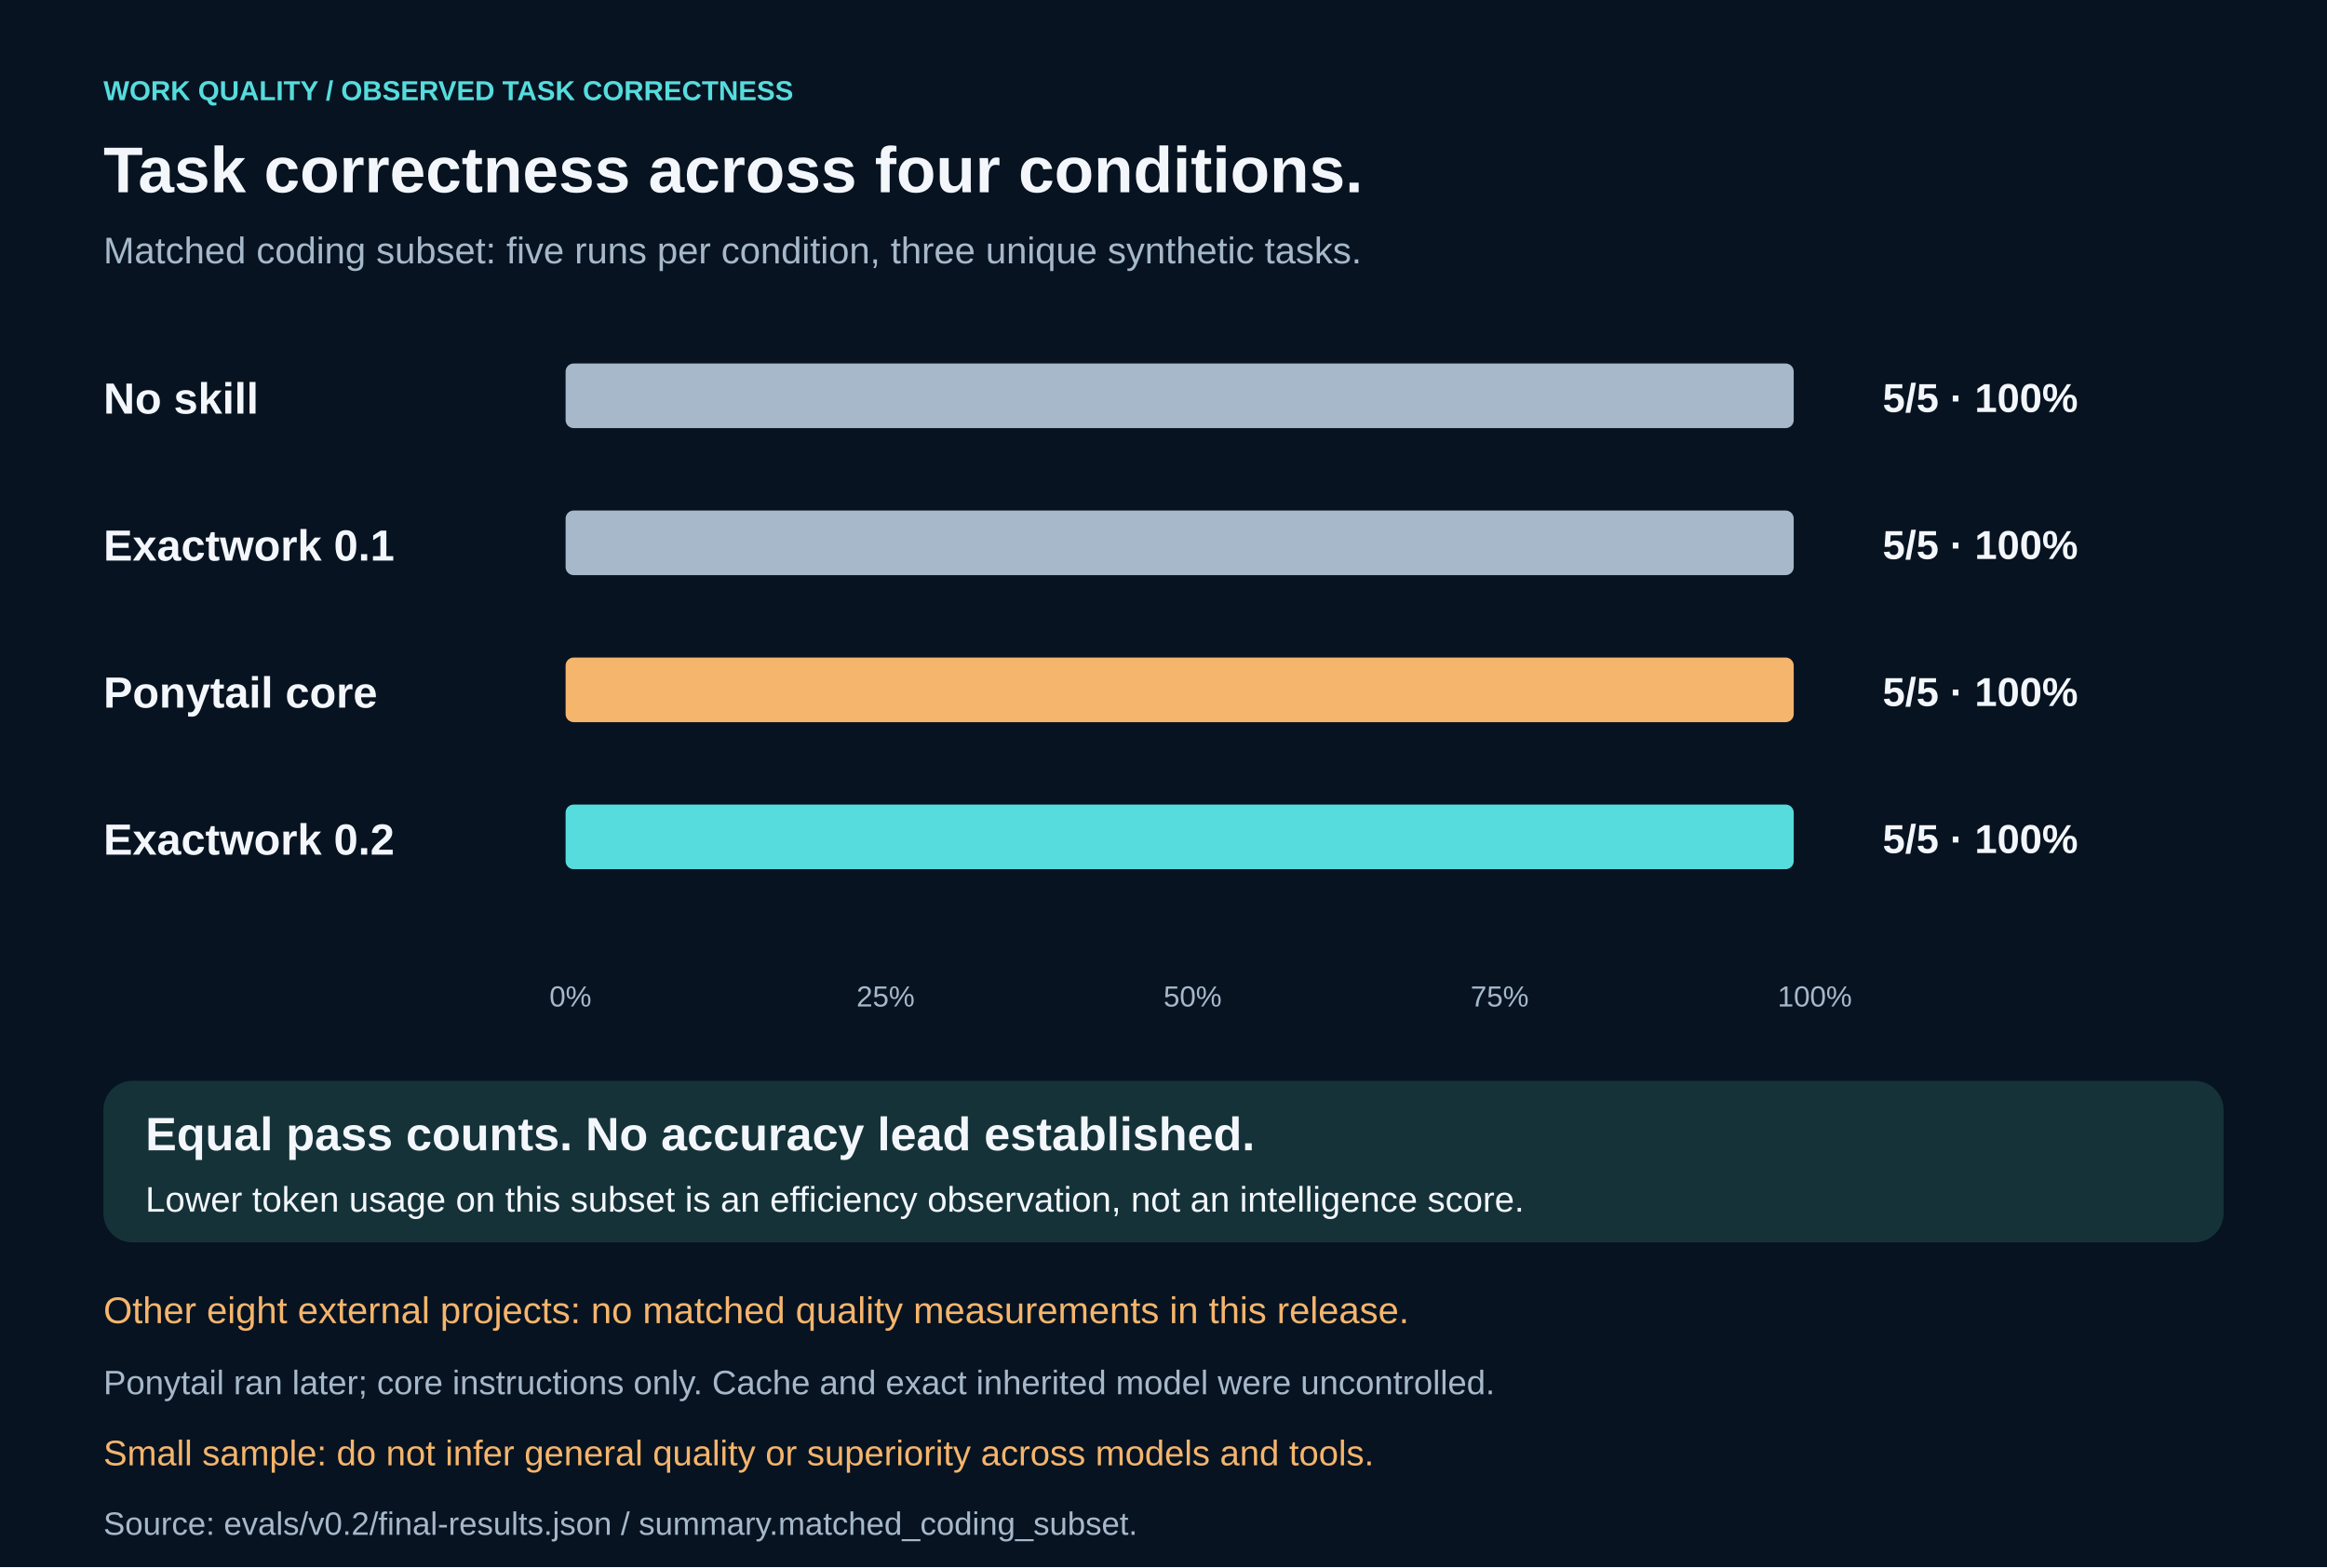
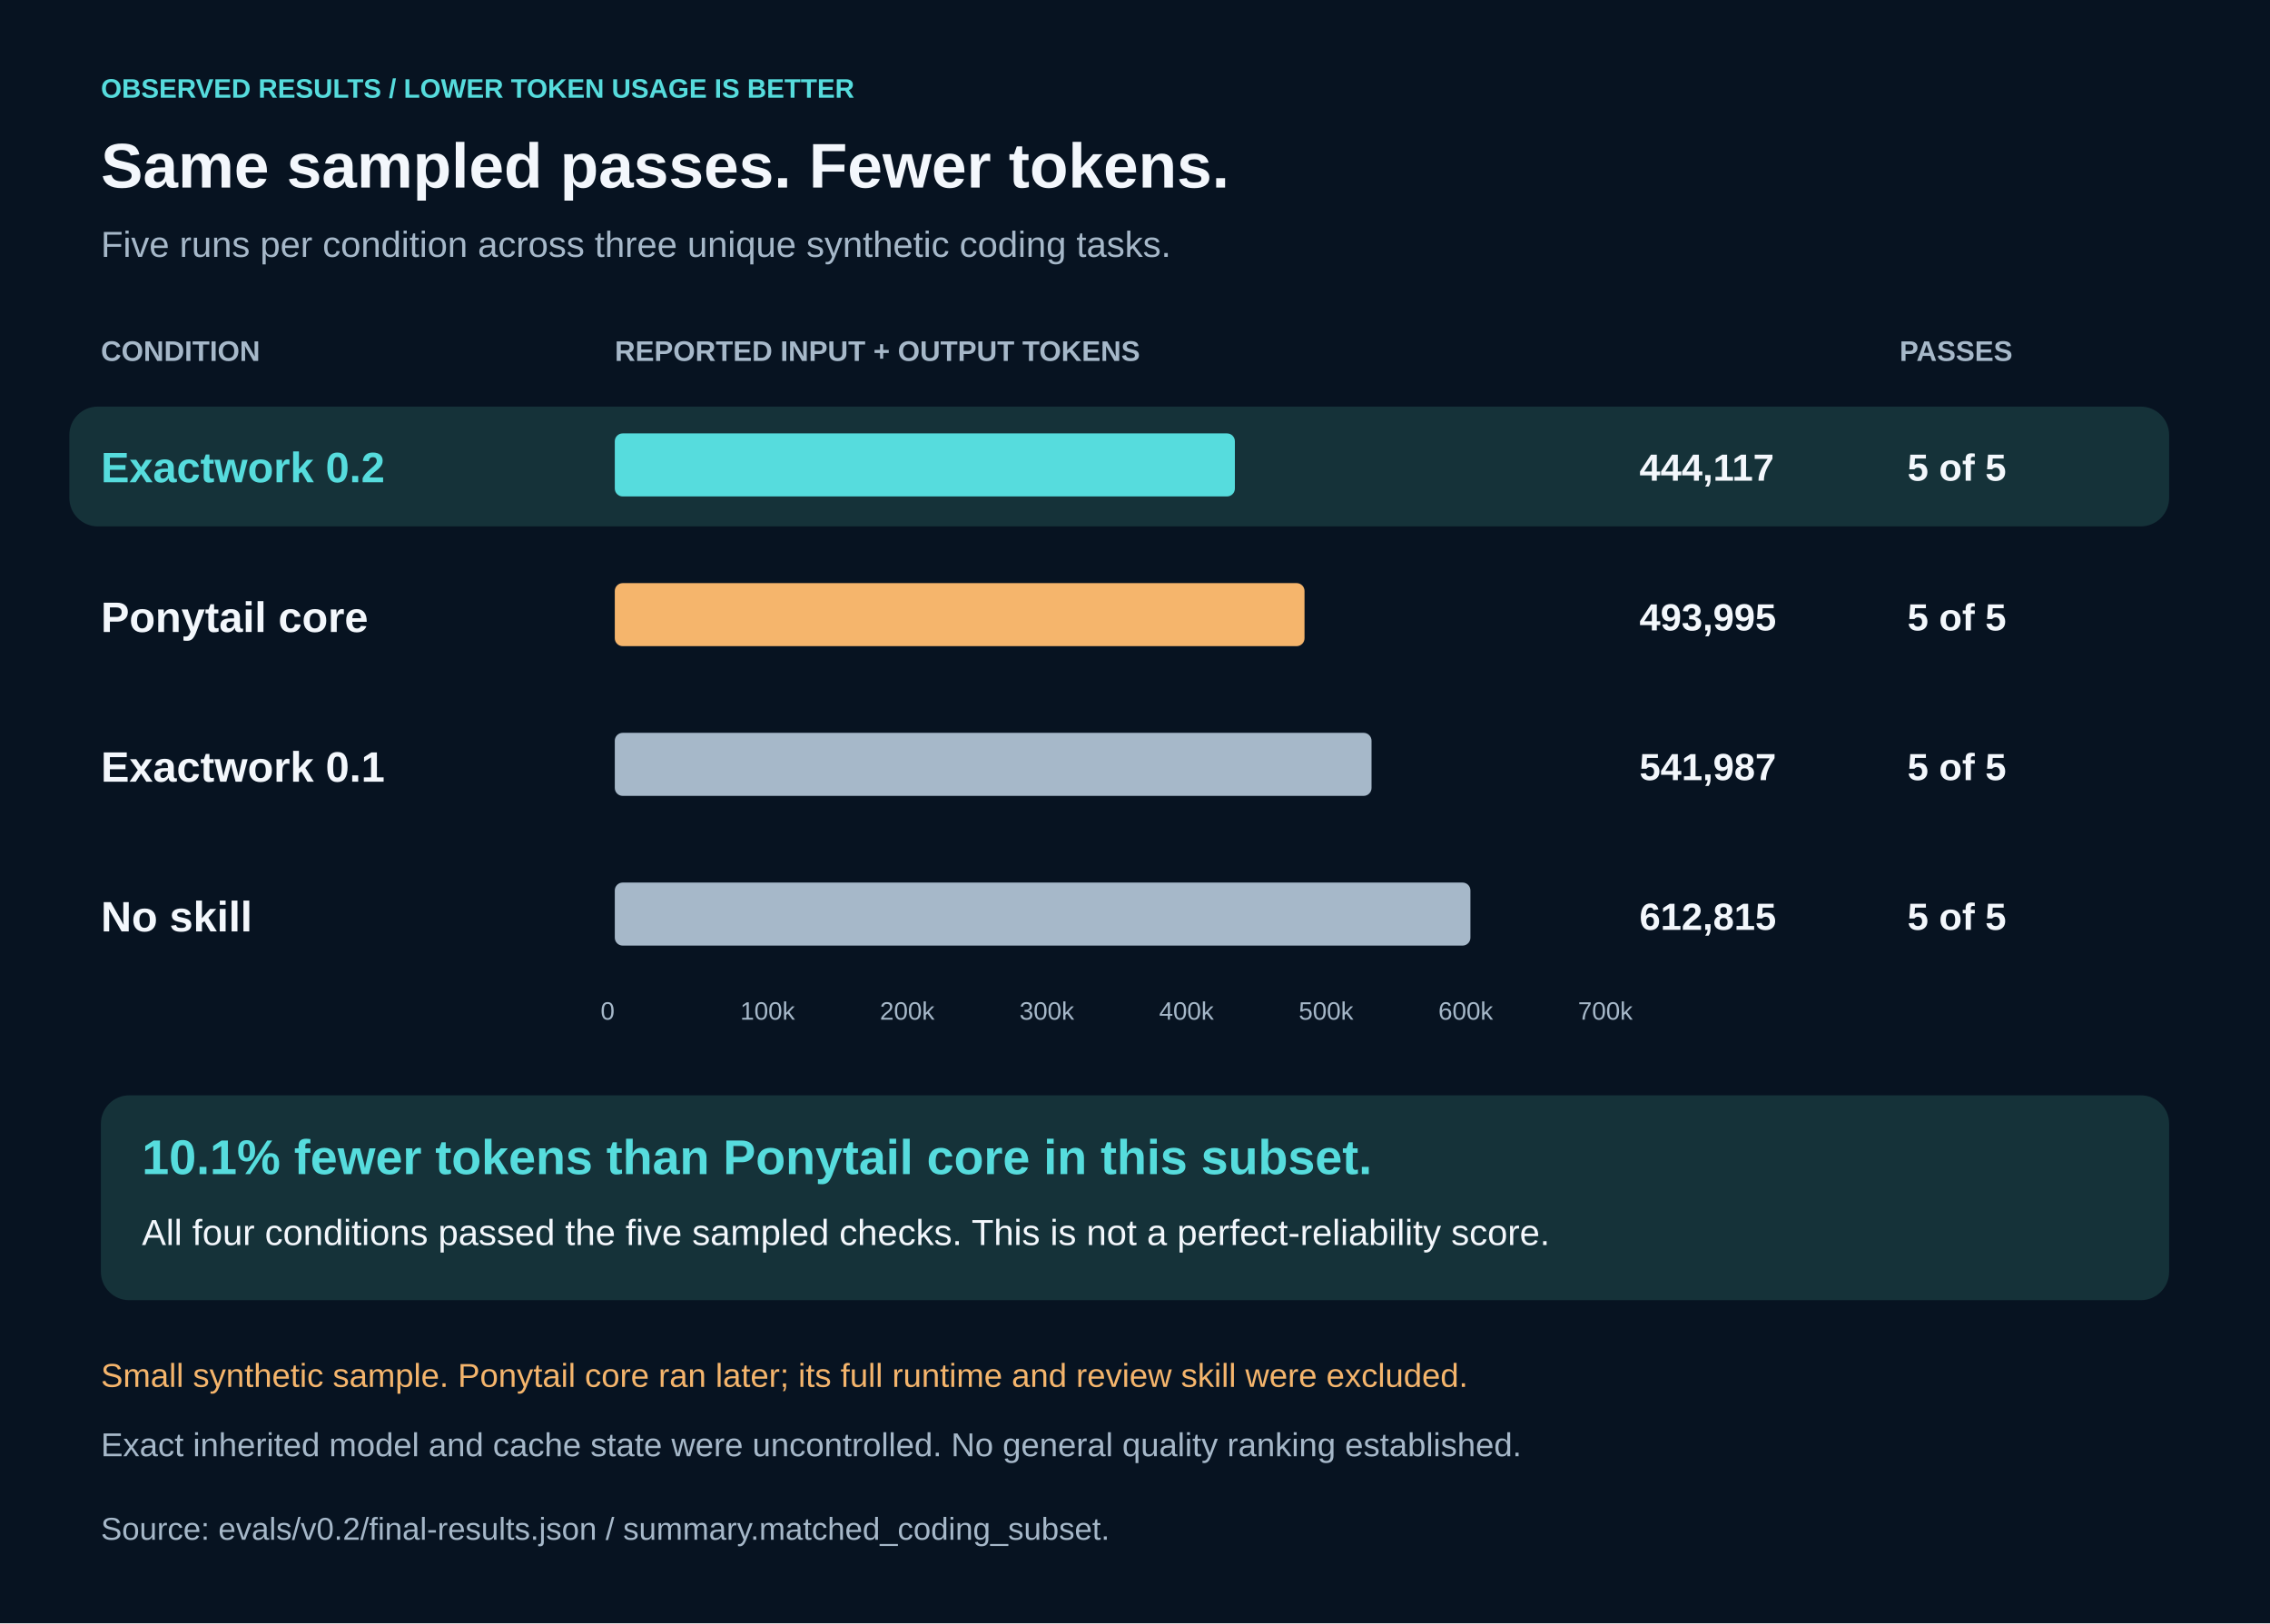
- <svg xmlns="http://www.w3.org/2000/svg" width="1440" height="970" viewBox="0 0 1440 970" role="img" aria-labelledby="title desc">
-   <rect width="1440" height="970" fill="#071321" />
-   <text x="64" y="62" fill="#56DCDD" font-family="Segoe UI, Arial, sans-serif" font-size="17" font-weight="700">WORK QUALITY / OBSERVED TASK CORRECTNESS</text>
-   <text x="64" y="119" fill="#F3F7FC" font-family="Segoe UI, Arial, sans-serif" font-size="40" font-weight="700">Task correctness across four conditions.</text>
-   <text x="64" y="163" fill="#A6B8C9" font-family="Segoe UI, Arial, sans-serif" font-size="23" font-weight="400">Matched coding subset: five runs per condition, three unique synthetic tasks.</text>
-   <text x="64" y="256" fill="#F3F7FC" font-family="Segoe UI, Arial, sans-serif" font-size="27" font-weight="700">No skill</text>
-   <rect x="350" y="225" width="760.0" height="40" rx="5" fill="#A6B8C9" />
-   <text x="1165" y="255" fill="#F3F7FC" font-family="Segoe UI, Arial, sans-serif" font-size="25" font-weight="700">5/5 · 100%</text>
-   <text x="64" y="347" fill="#F3F7FC" font-family="Segoe UI, Arial, sans-serif" font-size="27" font-weight="700">Exactwork 0.1</text>
-   <rect x="350" y="316" width="760.0" height="40" rx="5" fill="#A6B8C9" />
-   <text x="1165" y="346" fill="#F3F7FC" font-family="Segoe UI, Arial, sans-serif" font-size="25" font-weight="700">5/5 · 100%</text>
-   <text x="64" y="438" fill="#F3F7FC" font-family="Segoe UI, Arial, sans-serif" font-size="27" font-weight="700">Ponytail core</text>
-   <rect x="350" y="407" width="760.0" height="40" rx="5" fill="#F5B56C" />
-   <text x="1165" y="437" fill="#F3F7FC" font-family="Segoe UI, Arial, sans-serif" font-size="25" font-weight="700">5/5 · 100%</text>
-   <text x="64" y="529" fill="#F3F7FC" font-family="Segoe UI, Arial, sans-serif" font-size="27" font-weight="700">Exactwork 0.2</text>
-   <rect x="350" y="498" width="760.0" height="40" rx="5" fill="#56DCDD" />
-   <text x="1165" y="528" fill="#F3F7FC" font-family="Segoe UI, Arial, sans-serif" font-size="25" font-weight="700">5/5 · 100%</text>
-   <text x="340.0" y="623" fill="#A6B8C9" font-family="Segoe UI, Arial, sans-serif" font-size="18" font-weight="400">0%</text>
-   <text x="530.0" y="623" fill="#A6B8C9" font-family="Segoe UI, Arial, sans-serif" font-size="18" font-weight="400">25%</text>
-   <text x="720.0" y="623" fill="#A6B8C9" font-family="Segoe UI, Arial, sans-serif" font-size="18" font-weight="400">50%</text>
-   <text x="910.0" y="623" fill="#A6B8C9" font-family="Segoe UI, Arial, sans-serif" font-size="18" font-weight="400">75%</text>
-   <text x="1100.0" y="623" fill="#A6B8C9" font-family="Segoe UI, Arial, sans-serif" font-size="18" font-weight="400">100%</text>
-   <rect x="64" y="669" width="1312" height="100" rx="18" fill="#153239" />
-   <text x="90" y="712" fill="#F3F7FC" font-family="Segoe UI, Arial, sans-serif" font-size="29" font-weight="700">Equal pass counts. No accuracy lead established.</text>
-   <text x="90" y="750" fill="#F3F7FC" font-family="Segoe UI, Arial, sans-serif" font-size="22" font-weight="400">Lower token usage on this subset is an efficiency observation, not an intelligence score.</text>
-   <text x="64" y="819" fill="#F5B56C" font-family="Segoe UI, Arial, sans-serif" font-size="23" font-weight="400">Other eight external projects: no matched quality measurements in this release.</text>
-   <text x="64" y="863" fill="#A6B8C9" font-family="Segoe UI, Arial, sans-serif" font-size="21" font-weight="400">Ponytail ran later; core instructions only. Cache and exact inherited model were uncontrolled.</text>
-   <text x="64" y="907" fill="#F5B56C" font-family="Segoe UI, Arial, sans-serif" font-size="22" font-weight="400">Small sample: do not infer general quality or superiority across models and tools.</text>
-   <text x="64" y="950" fill="#A6B8C9" font-family="Segoe UI, Arial, sans-serif" font-size="20" font-weight="400">Source: evals/v0.2/final-results.json / summary.matched_coding_subset.</text>
+ <svg xmlns="http://www.w3.org/2000/svg" width="1440" height="1030" viewBox="0 0 1440 1030" role="img" aria-labelledby="title desc">
+   <rect width="1440" height="1030" fill="#071321" />
+   <text x="64" y="62" fill="#56DCDD" font-family="Segoe UI, Arial, sans-serif" font-size="17" font-weight="700">OBSERVED RESULTS / LOWER TOKEN USAGE IS BETTER</text>
+   <text x="64" y="119" fill="#F3F7FC" font-family="Segoe UI, Arial, sans-serif" font-size="40" font-weight="700">Same sampled passes. Fewer tokens.</text>
+   <text x="64" y="163" fill="#A6B8C9" font-family="Segoe UI, Arial, sans-serif" font-size="23" font-weight="400">Five runs per condition across three unique synthetic coding tasks.</text>
+   <text x="64" y="229" fill="#A6B8C9" font-family="Segoe UI, Arial, sans-serif" font-size="18" font-weight="700">CONDITION</text>
+   <text x="390" y="229" fill="#A6B8C9" font-family="Segoe UI, Arial, sans-serif" font-size="18" font-weight="700">REPORTED INPUT + OUTPUT TOKENS</text>
+   <text x="1205" y="229" fill="#A6B8C9" font-family="Segoe UI, Arial, sans-serif" font-size="18" font-weight="700">PASSES</text>
+   <rect x="44" y="258" width="1332" height="76" rx="18" fill="#153239" />
+   <text x="64" y="306" fill="#56DCDD" font-family="Segoe UI, Arial, sans-serif" font-size="27" font-weight="700">Exactwork 0.2</text>
+   <rect x="390" y="275" width="393.361" height="40" rx="5" fill="#56DCDD" />
+   <text x="1040" y="305" fill="#F3F7FC" font-family="Segoe UI, Arial, sans-serif" font-size="24" font-weight="700">444,117</text>
+   <text x="1210" y="305" fill="#F3F7FC" font-family="Segoe UI, Arial, sans-serif" font-size="24" font-weight="700">5 of 5</text>
+   <text x="64" y="401" fill="#F3F7FC" font-family="Segoe UI, Arial, sans-serif" font-size="27" font-weight="700">Ponytail core</text>
+   <rect x="390" y="370" width="437.538" height="40" rx="5" fill="#F5B56C" />
+   <text x="1040" y="400" fill="#F3F7FC" font-family="Segoe UI, Arial, sans-serif" font-size="24" font-weight="700">493,995</text>
+   <text x="1210" y="400" fill="#F3F7FC" font-family="Segoe UI, Arial, sans-serif" font-size="24" font-weight="700">5 of 5</text>
+   <text x="64" y="496" fill="#F3F7FC" font-family="Segoe UI, Arial, sans-serif" font-size="27" font-weight="700">Exactwork 0.1</text>
+   <rect x="390" y="465" width="480.046" height="40" rx="5" fill="#A6B8C9" />
+   <text x="1040" y="495" fill="#F3F7FC" font-family="Segoe UI, Arial, sans-serif" font-size="24" font-weight="700">541,987</text>
+   <text x="1210" y="495" fill="#F3F7FC" font-family="Segoe UI, Arial, sans-serif" font-size="24" font-weight="700">5 of 5</text>
+   <text x="64" y="591" fill="#F3F7FC" font-family="Segoe UI, Arial, sans-serif" font-size="27" font-weight="700">No skill</text>
+   <rect x="390" y="560" width="542.779" height="40" rx="5" fill="#A6B8C9" />
+   <text x="1040" y="590" fill="#F3F7FC" font-family="Segoe UI, Arial, sans-serif" font-size="24" font-weight="700">612,815</text>
+   <text x="1210" y="590" fill="#F3F7FC" font-family="Segoe UI, Arial, sans-serif" font-size="24" font-weight="700">5 of 5</text>
+   <text x="381.0" y="647" fill="#A6B8C9" font-family="Segoe UI, Arial, sans-serif" font-size="16" font-weight="400">0</text>
+   <text x="469.571" y="647" fill="#A6B8C9" font-family="Segoe UI, Arial, sans-serif" font-size="16" font-weight="400">100k</text>
+   <text x="558.143" y="647" fill="#A6B8C9" font-family="Segoe UI, Arial, sans-serif" font-size="16" font-weight="400">200k</text>
+   <text x="646.714" y="647" fill="#A6B8C9" font-family="Segoe UI, Arial, sans-serif" font-size="16" font-weight="400">300k</text>
+   <text x="735.286" y="647" fill="#A6B8C9" font-family="Segoe UI, Arial, sans-serif" font-size="16" font-weight="400">400k</text>
+   <text x="823.857" y="647" fill="#A6B8C9" font-family="Segoe UI, Arial, sans-serif" font-size="16" font-weight="400">500k</text>
+   <text x="912.429" y="647" fill="#A6B8C9" font-family="Segoe UI, Arial, sans-serif" font-size="16" font-weight="400">600k</text>
+   <text x="1001.0" y="647" fill="#A6B8C9" font-family="Segoe UI, Arial, sans-serif" font-size="16" font-weight="400">700k</text>
+   <rect x="64" y="695" width="1312" height="130" rx="18" fill="#153239" />
+   <text x="90" y="745" fill="#56DCDD" font-family="Segoe UI, Arial, sans-serif" font-size="31" font-weight="700">10.1% fewer tokens than Ponytail core in this subset.</text>
+   <text x="90" y="790" fill="#F3F7FC" font-family="Segoe UI, Arial, sans-serif" font-size="23" font-weight="400">All four conditions passed the five sampled checks. This is not a perfect-reliability score.</text>
+   <text x="64" y="880" fill="#F5B56C" font-family="Segoe UI, Arial, sans-serif" font-size="21" font-weight="400">Small synthetic sample. Ponytail core ran later; its full runtime and review skill were excluded.</text>
+   <text x="64" y="924" fill="#A6B8C9" font-family="Segoe UI, Arial, sans-serif" font-size="21" font-weight="400">Exact inherited model and cache state were uncontrolled. No general quality ranking established.</text>
+   <text x="64" y="977" fill="#A6B8C9" font-family="Segoe UI, Arial, sans-serif" font-size="20" font-weight="400">Source: evals/v0.2/final-results.json / summary.matched_coding_subset.</text>
</svg>
